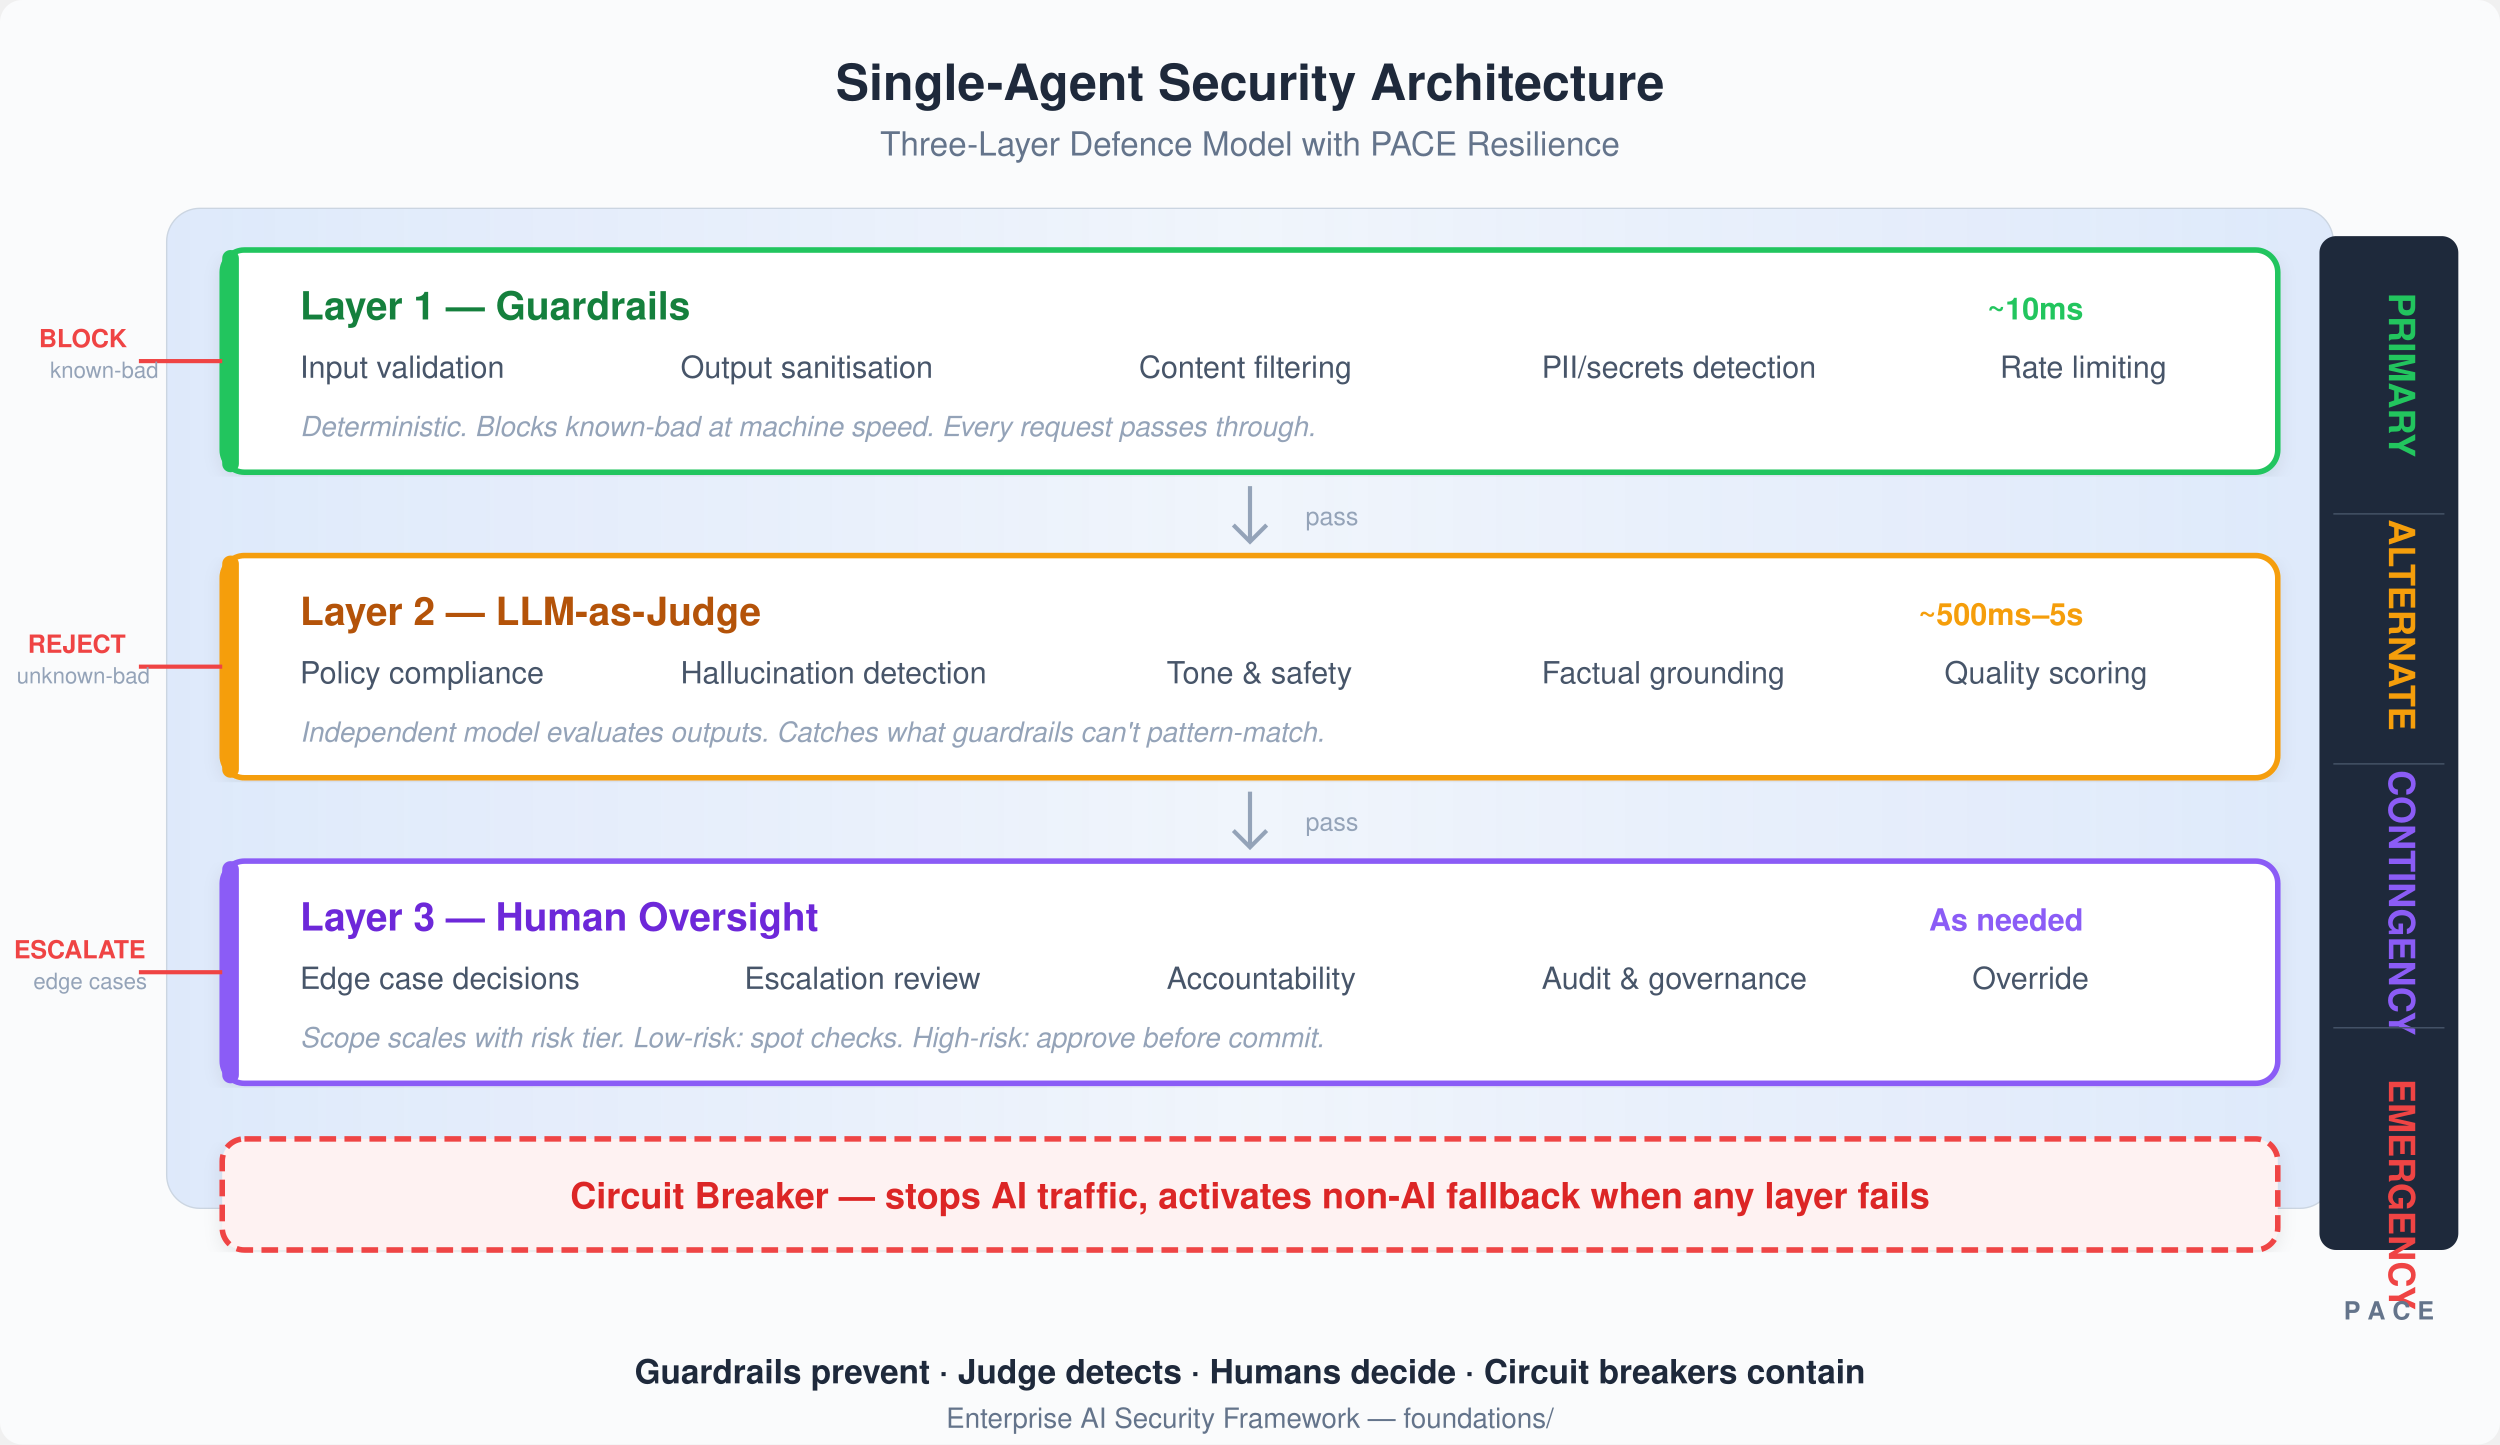
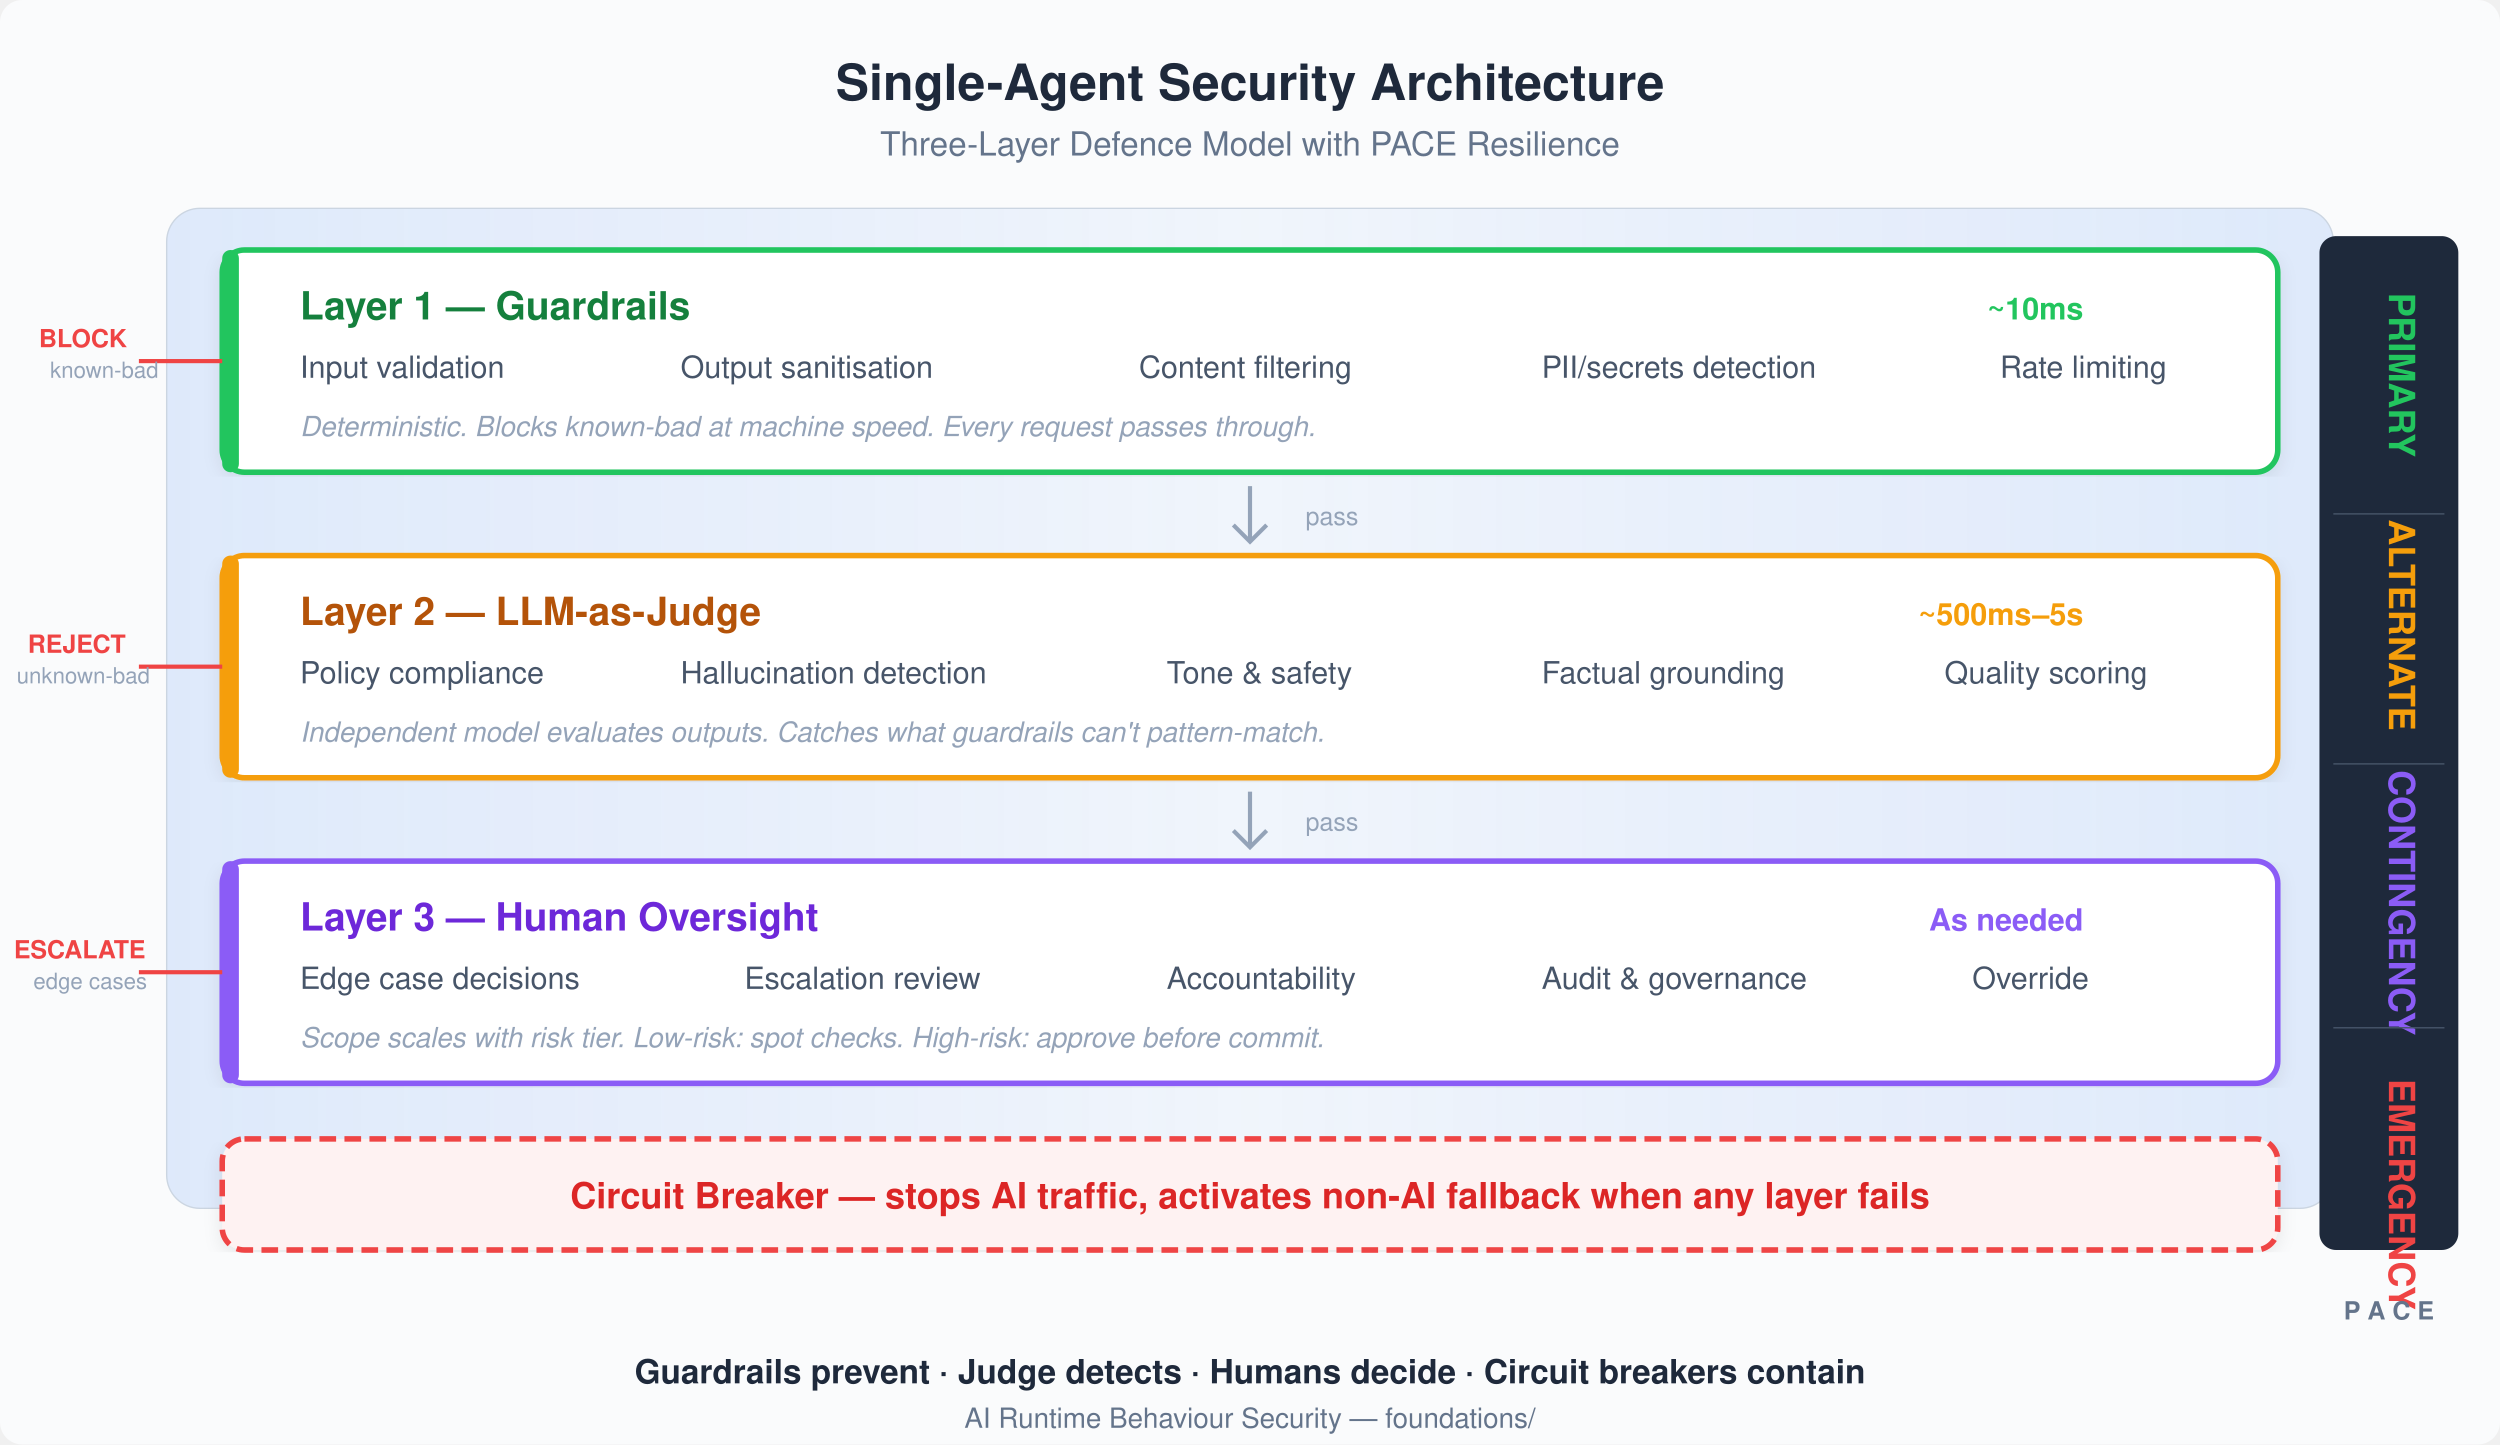
<svg xmlns="http://www.w3.org/2000/svg" width="900" height="520" viewBox="0 0 900 520" font-family="'Segoe UI', Helvetica, Arial, sans-serif">
  <defs>
    <filter id="shadow" x="-2%" y="-2%" width="104%" height="104%">
      <feDropShadow dx="0" dy="2" stdDeviation="3" flood-color="#000" flood-opacity="0.08" />
    </filter>
    <linearGradient id="flowGrad" x1="0%" y1="0%" x2="100%" y2="0%">
      <stop offset="0%" stop-color="#3b82f6" stop-opacity="0.15" />
      <stop offset="50%" stop-color="#3b82f6" stop-opacity="0.05" />
      <stop offset="100%" stop-color="#3b82f6" stop-opacity="0.15" />
    </linearGradient>
  </defs>
  <rect width="900" height="520" fill="#fafbfc" rx="8" />
  <text x="450" y="36" text-anchor="middle" font-size="18" font-weight="700" fill="#1e293b">Single-Agent Security Architecture</text>
  <text x="450" y="56" text-anchor="middle" font-size="12" fill="#64748b">Three-Layer Defence Model with PACE Resilience</text>
  <rect x="60" y="75" width="780" height="360" rx="12" fill="url(#flowGrad)" stroke="#cbd5e1" stroke-width="0.5" />
  <rect x="80" y="90" width="740" height="80" rx="8" fill="#ffffff" filter="url(#shadow)" stroke="#22c55e" stroke-width="2" />
  <rect x="80" y="90" width="6" height="80" rx="3" fill="#22c55e" />
  <text x="108" y="115" font-size="14" font-weight="700" fill="#15803d">Layer 1 — Guardrails</text>
  <text x="750" y="115" text-anchor="end" font-size="11" fill="#22c55e" font-weight="600">~10ms</text>
  <text x="108" y="136" font-size="11" fill="#475569">Input validation</text>
  <text x="245" y="136" font-size="11" fill="#475569">Output sanitisation</text>
  <text x="410" y="136" font-size="11" fill="#475569">Content filtering</text>
  <text x="555" y="136" font-size="11" fill="#475569">PII/secrets detection</text>
  <text x="720" y="136" font-size="11" fill="#475569">Rate limiting</text>
  <text x="108" y="157" font-size="10" fill="#94a3b8" font-style="italic">Deterministic. Blocks known-bad at machine speed. Every request passes through.</text>
  <path d="M450,175 L450,195 M444,189 L450,195 L456,189" stroke="#94a3b8" stroke-width="1.5" fill="none" />
  <text x="470" y="189" font-size="9" fill="#94a3b8">pass</text>
  <rect x="80" y="200" width="740" height="80" rx="8" fill="#ffffff" filter="url(#shadow)" stroke="#f59e0b" stroke-width="2" />
  <rect x="80" y="200" width="6" height="80" rx="3" fill="#f59e0b" />
  <text x="108" y="225" font-size="14" font-weight="700" fill="#b45309">Layer 2 — LLM-as-Judge</text>
  <text x="750" y="225" text-anchor="end" font-size="11" fill="#f59e0b" font-weight="600">~500ms–5s</text>
  <text x="108" y="246" font-size="11" fill="#475569">Policy compliance</text>
  <text x="245" y="246" font-size="11" fill="#475569">Hallucination detection</text>
  <text x="420" y="246" font-size="11" fill="#475569">Tone &amp; safety</text>
  <text x="555" y="246" font-size="11" fill="#475569">Factual grounding</text>
  <text x="700" y="246" font-size="11" fill="#475569">Quality scoring</text>
  <text x="108" y="267" font-size="10" fill="#94a3b8" font-style="italic">Independent model evaluates outputs. Catches what guardrails can't pattern-match.</text>
  <path d="M450,285 L450,305 M444,299 L450,305 L456,299" stroke="#94a3b8" stroke-width="1.5" fill="none" />
  <text x="470" y="299" font-size="9" fill="#94a3b8">pass</text>
  <rect x="80" y="310" width="740" height="80" rx="8" fill="#ffffff" filter="url(#shadow)" stroke="#8b5cf6" stroke-width="2" />
  <rect x="80" y="310" width="6" height="80" rx="3" fill="#8b5cf6" />
  <text x="108" y="335" font-size="14" font-weight="700" fill="#6d28d9">Layer 3 — Human Oversight</text>
  <text x="750" y="335" text-anchor="end" font-size="11" fill="#8b5cf6" font-weight="600">As needed</text>
  <text x="108" y="356" font-size="11" fill="#475569">Edge case decisions</text>
  <text x="268" y="356" font-size="11" fill="#475569">Escalation review</text>
  <text x="420" y="356" font-size="11" fill="#475569">Accountability</text>
  <text x="555" y="356" font-size="11" fill="#475569">Audit &amp; governance</text>
  <text x="710" y="356" font-size="11" fill="#475569">Override</text>
  <text x="108" y="377" font-size="10" fill="#94a3b8" font-style="italic">Scope scales with risk tier. Low-risk: spot checks. High-risk: approve before commit.</text>
  <rect x="80" y="410" width="740" height="40" rx="8" fill="#fef2f2" filter="url(#shadow)" stroke="#ef4444" stroke-width="2" stroke-dasharray="6,3" />
  <text x="450" y="435" text-anchor="middle" font-size="13" font-weight="700" fill="#dc2626">Circuit Breaker — stops AI traffic, activates non-AI fallback when any layer fails</text>
  <rect x="835" y="85" width="50" height="365" rx="6" fill="#1e293b" />
  <text x="860" y="135" text-anchor="middle" font-size="13" font-weight="700" fill="#22c55e" transform="rotate(90,860,135)">PRIMARY</text>
  <line x1="840" y1="185" x2="880" y2="185" stroke="#475569" stroke-width="0.5" />
  <text x="860" y="225" text-anchor="middle" font-size="13" font-weight="700" fill="#f59e0b" transform="rotate(90,860,225)">ALTERNATE</text>
  <line x1="840" y1="275" x2="880" y2="275" stroke="#475569" stroke-width="0.5" />
  <text x="860" y="325" text-anchor="middle" font-size="13" font-weight="700" fill="#8b5cf6" transform="rotate(90,860,325)">CONTINGENCY</text>
  <line x1="840" y1="370" x2="880" y2="370" stroke="#475569" stroke-width="0.5" />
  <text x="860" y="430" text-anchor="middle" font-size="13" font-weight="700" fill="#ef4444" transform="rotate(90,860,430)">EMERGENCY</text>
  <text x="860" y="475" text-anchor="middle" font-size="9" fill="#64748b" font-weight="600">P A C E</text>
  <path d="M80,130 L50,130" stroke="#ef4444" stroke-width="1.5" fill="none" marker-end="none" />
  <text x="14" y="125" font-size="9" fill="#ef4444" font-weight="600">BLOCK</text>
  <text x="18" y="136" font-size="8" fill="#94a3b8">known-bad</text>
  <path d="M80,240 L50,240" stroke="#ef4444" stroke-width="1.5" fill="none" />
  <text x="10" y="235" font-size="9" fill="#ef4444" font-weight="600">REJECT</text>
  <text x="6" y="246" font-size="8" fill="#94a3b8">unknown-bad</text>
  <path d="M80,350 L50,350" stroke="#ef4444" stroke-width="1.5" fill="none" />
  <text x="5" y="345" font-size="9" fill="#ef4444" font-weight="600">ESCALATE</text>
  <text x="12" y="356" font-size="8" fill="#94a3b8">edge cases</text>
  <text x="450" y="498" text-anchor="middle" font-size="12" fill="#1e293b" font-weight="600">Guardrails prevent · Judge detects · Humans decide · Circuit breakers contain</text>
-   <text x="450" y="514" text-anchor="middle" font-size="10" fill="#64748b">Enterprise AI Security Framework — foundations/</text>
+   <text x="450" y="514" text-anchor="middle" font-size="10" fill="#64748b">AI Runtime Behaviour Security — foundations/</text>
</svg>
